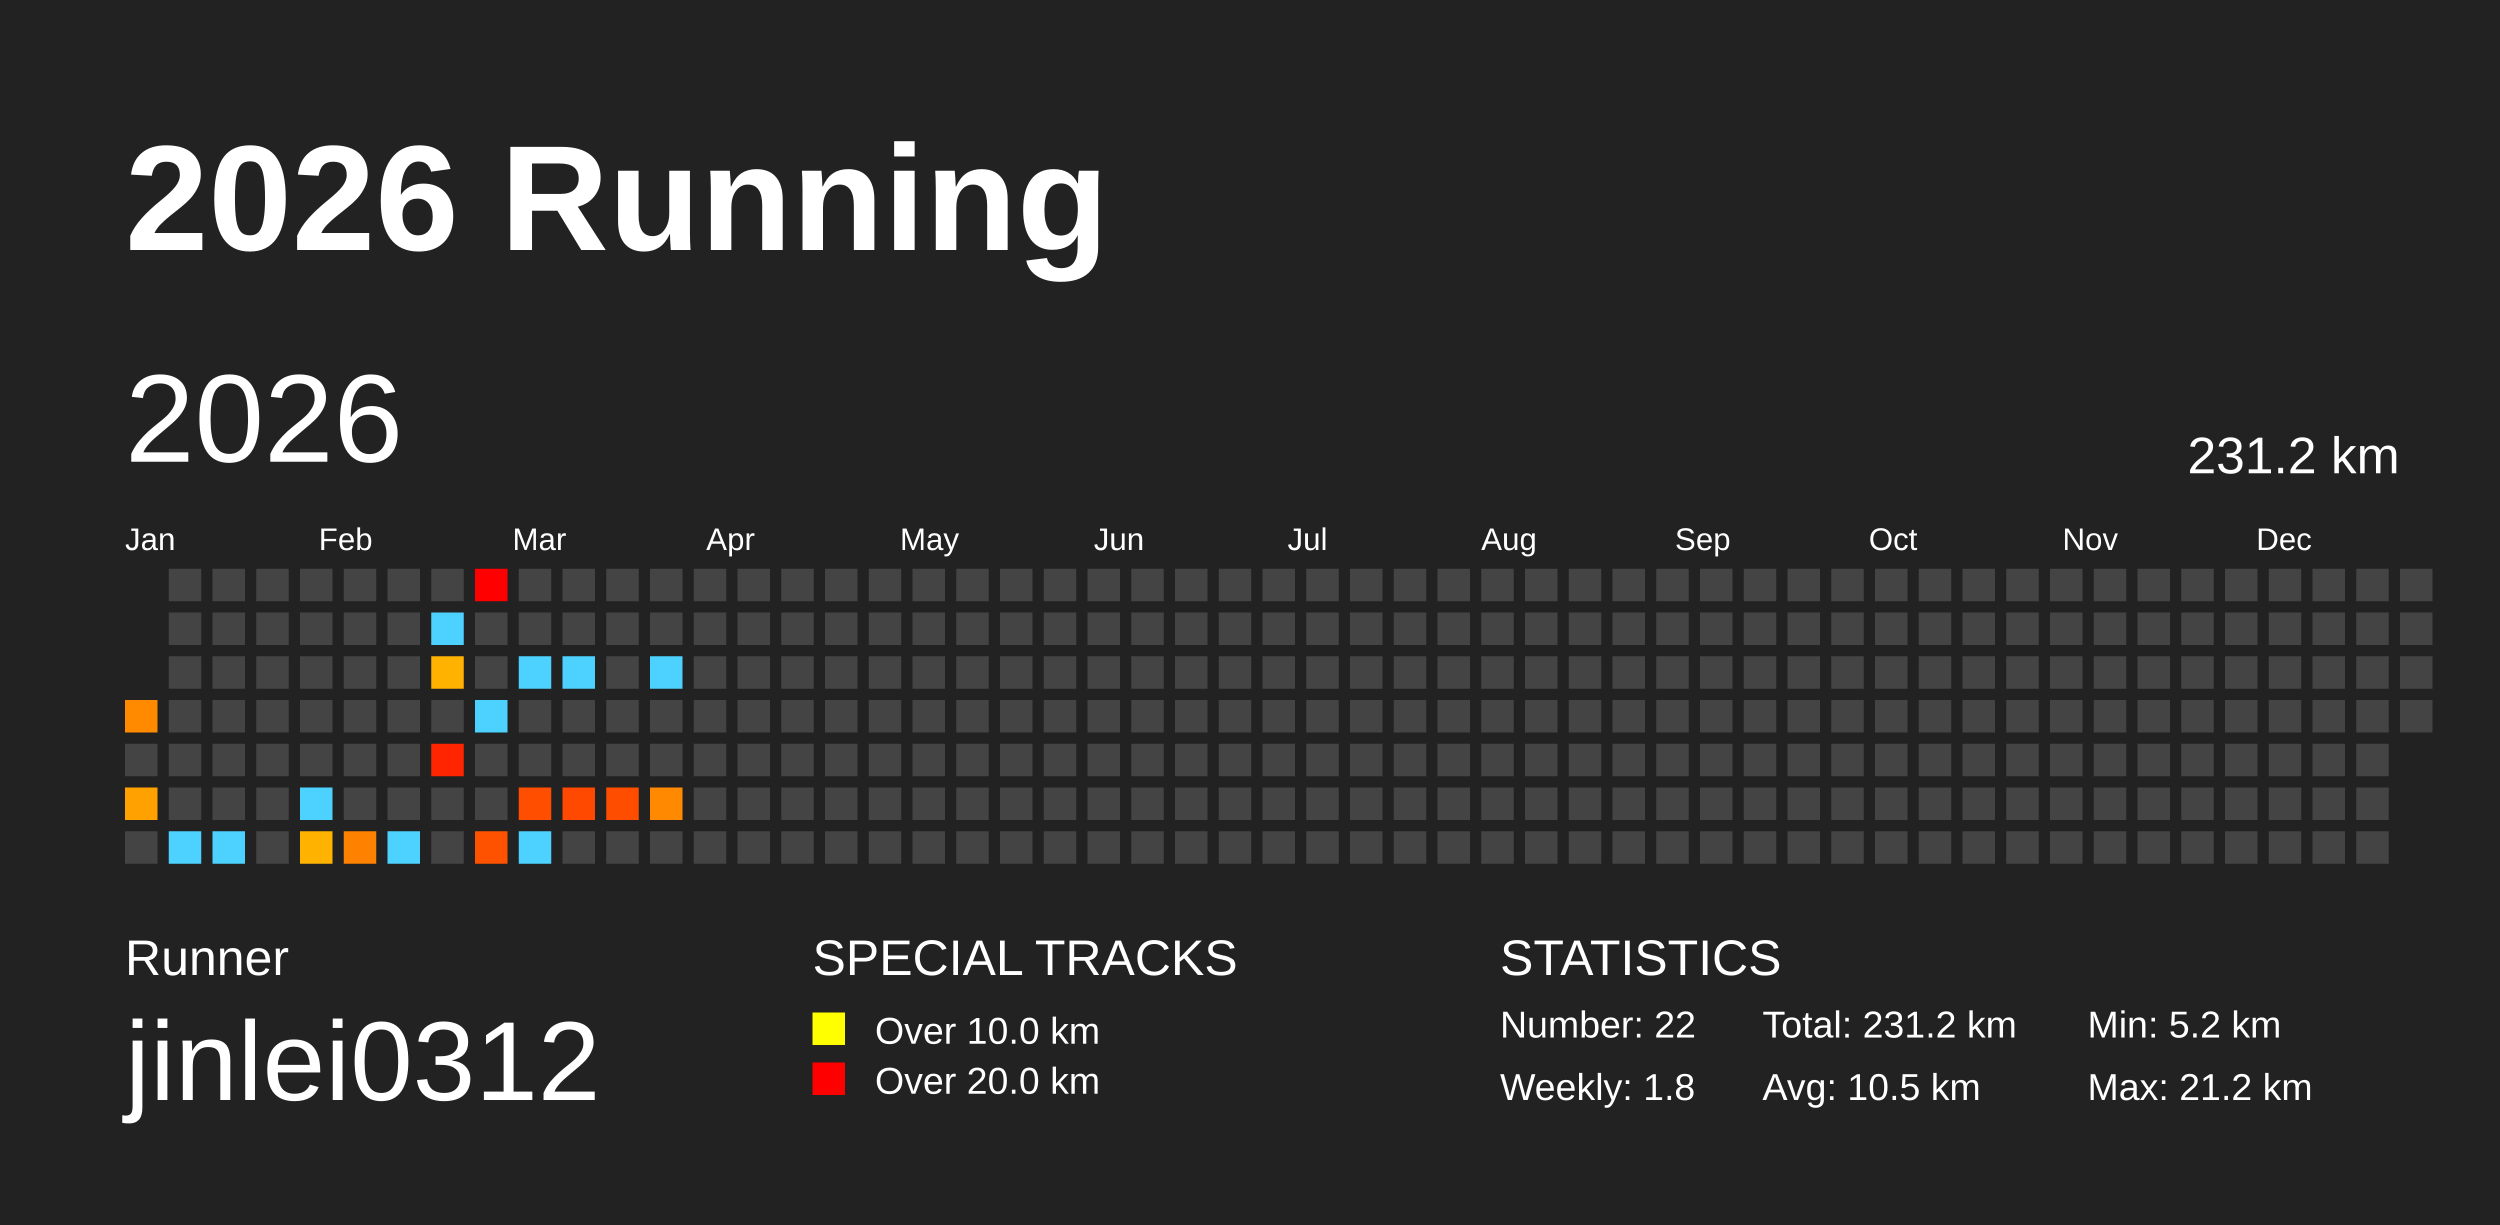
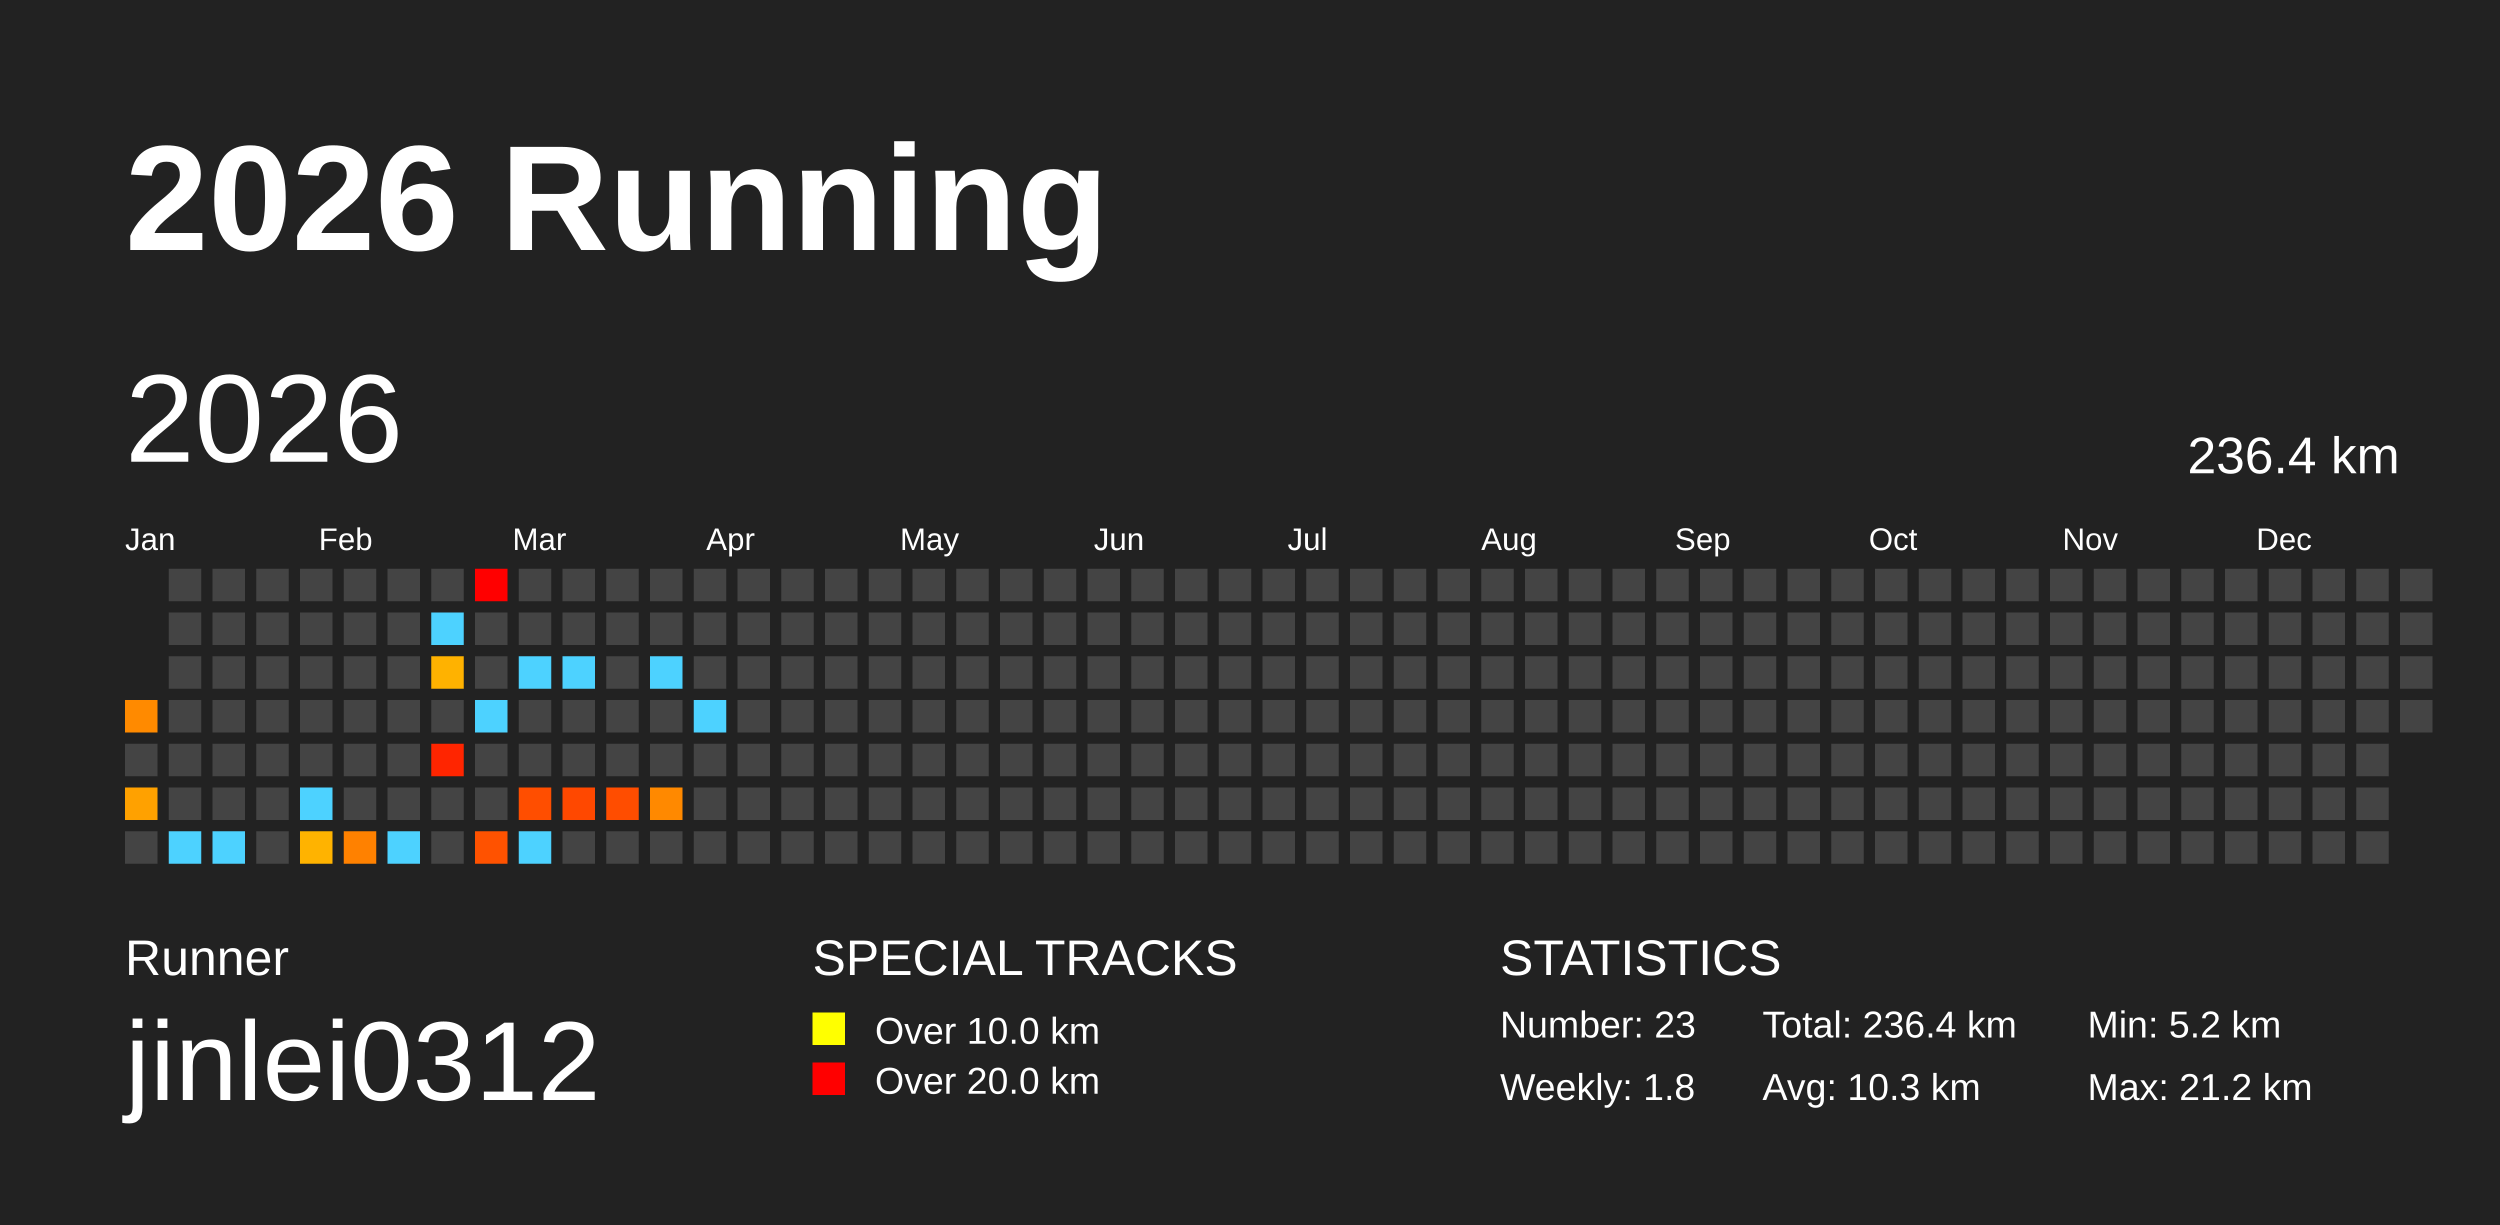
<svg xmlns="http://www.w3.org/2000/svg" baseProfile="full" height="98mm" version="1.1" viewBox="0,0,200,98" width="200mm">
  <defs />
  <rect fill="#222222" height="98" width="200" x="0" y="0" />
  <text fill="#FFFFFF" style="font-size:12px; font-family:Arial; font-weight:bold;" x="10" y="20">2026 Running</text>
  <text fill="#FFFFFF" style="font-size:4px; font-family:Arial" x="10" y="78">Runner</text>
  <text fill="#FFFFFF" style="font-size:9px; font-family:Arial" x="10" y="88">jinlei0312</text>
  <text fill="#FFFFFF" style="font-size:4px; font-family:Arial" x="65" y="78">SPECIAL TRACKS</text>
  <rect fill="yellow" height="2.6" width="2.6" x="65" y="81" />
  <text fill="#FFFFFF" style="font-size:3px; font-family:Arial" x="70" y="83.5">Over 10.0 km</text>
  <rect fill="red" height="2.6" width="2.6" x="65" y="85" />
  <text fill="#FFFFFF" style="font-size:3px; font-family:Arial" x="70" y="87.5">Over 20.0 km</text>
  <text fill="#FFFFFF" style="font-size:4px; font-family:Arial" x="120" y="78">STATISTICS</text>
-   <text fill="#FFFFFF" style="font-size:3px; font-family:Arial" x="120" y="83">Number: 22</text>
+   <text fill="#FFFFFF" style="font-size:3px; font-family:Arial" x="120" y="83">Number: 23</text>
  <text fill="#FFFFFF" style="font-size:3px; font-family:Arial" x="120" y="88">Weekly: 1.8</text>
-   <text fill="#FFFFFF" style="font-size:3px; font-family:Arial" x="141" y="83">Total: 231.2 km</text>
-   <text fill="#FFFFFF" style="font-size:3px; font-family:Arial" x="141" y="88">Avg: 10.5 km</text>
+   <text fill="#FFFFFF" style="font-size:3px; font-family:Arial" x="141" y="83">Total: 236.4 km</text>
+   <text fill="#FFFFFF" style="font-size:3px; font-family:Arial" x="141" y="88">Avg: 10.3 km</text>
  <text fill="#FFFFFF" style="font-size:3px; font-family:Arial" x="167" y="83">Min: 5.2 km</text>
  <text fill="#FFFFFF" style="font-size:3px; font-family:Arial" x="167" y="88">Max: 21.2 km</text>
  <text dominant-baseline="hanging" fill="#FFFFFF" style="font-size:10.0px; font-family:Arial;" x="10" y="30">2026</text>
-   <text dominant-baseline="hanging" fill="#FFFFFF" style="font-size:4.125px; font-family:Arial;" x="175" y="35">231.2 km</text>
+   <text dominant-baseline="hanging" fill="#FFFFFF" style="font-size:4.125px; font-family:Arial;" x="175" y="35">236.4 km</text>
  <text fill="#FFFFFF" style="font-size:2.5px; font-family:Arial" x="10.0" y="44">Jan</text>
  <text fill="#FFFFFF" style="font-size:2.5px; font-family:Arial" x="25.5" y="44">Feb</text>
  <text fill="#FFFFFF" style="font-size:2.5px; font-family:Arial" x="41.0" y="44">Mar</text>
  <text fill="#FFFFFF" style="font-size:2.5px; font-family:Arial" x="56.5" y="44">Apr</text>
  <text fill="#FFFFFF" style="font-size:2.5px; font-family:Arial" x="72.0" y="44">May</text>
  <text fill="#FFFFFF" style="font-size:2.5px; font-family:Arial" x="87.5" y="44">Jun</text>
  <text fill="#FFFFFF" style="font-size:2.5px; font-family:Arial" x="103.0" y="44">Jul</text>
  <text fill="#FFFFFF" style="font-size:2.5px; font-family:Arial" x="118.5" y="44">Aug</text>
  <text fill="#FFFFFF" style="font-size:2.5px; font-family:Arial" x="134.0" y="44">Sep</text>
  <text fill="#FFFFFF" style="font-size:2.5px; font-family:Arial" x="149.5" y="44">Oct</text>
  <text fill="#FFFFFF" style="font-size:2.5px; font-family:Arial" x="165.0" y="44">Nov</text>
  <text fill="#FFFFFF" style="font-size:2.5px; font-family:Arial" x="180.5" y="44">Dec</text>
  <rect fill="#ff8a00" height="2.6" width="2.6" x="10.0" y="56.0" />
  <rect fill="#444444" height="2.6" width="2.6" x="10.0" y="59.5" />
  <rect fill="#ffa100" height="2.6" width="2.6" x="10.0" y="63.0" />
  <rect fill="#444444" height="2.6" width="2.6" x="10.0" y="66.5" />
  <rect fill="#444444" height="2.6" width="2.6" x="13.5" y="45.5" />
  <rect fill="#444444" height="2.6" width="2.6" x="13.5" y="49.0" />
  <rect fill="#444444" height="2.6" width="2.6" x="13.5" y="52.5" />
  <rect fill="#444444" height="2.6" width="2.6" x="13.5" y="56.0" />
  <rect fill="#444444" height="2.6" width="2.6" x="13.5" y="59.5" />
  <rect fill="#444444" height="2.6" width="2.6" x="13.5" y="63.0" />
  <rect fill="#4dd2ff" height="2.6" width="2.6" x="13.5" y="66.5" />
  <rect fill="#444444" height="2.6" width="2.6" x="17.0" y="45.5" />
  <rect fill="#444444" height="2.6" width="2.6" x="17.0" y="49.0" />
  <rect fill="#444444" height="2.6" width="2.6" x="17.0" y="52.5" />
  <rect fill="#444444" height="2.6" width="2.6" x="17.0" y="56.0" />
  <rect fill="#444444" height="2.6" width="2.6" x="17.0" y="59.5" />
  <rect fill="#444444" height="2.6" width="2.6" x="17.0" y="63.0" />
  <rect fill="#4dd2ff" height="2.6" width="2.6" x="17.0" y="66.5" />
  <rect fill="#444444" height="2.6" width="2.6" x="20.5" y="45.5" />
  <rect fill="#444444" height="2.6" width="2.6" x="20.5" y="49.0" />
  <rect fill="#444444" height="2.6" width="2.6" x="20.5" y="52.5" />
  <rect fill="#444444" height="2.6" width="2.6" x="20.5" y="56.0" />
  <rect fill="#444444" height="2.6" width="2.6" x="20.5" y="59.5" />
  <rect fill="#444444" height="2.6" width="2.6" x="20.5" y="63.0" />
  <rect fill="#444444" height="2.6" width="2.6" x="20.5" y="66.5" />
  <rect fill="#444444" height="2.6" width="2.6" x="24.0" y="45.5" />
  <rect fill="#444444" height="2.6" width="2.6" x="24.0" y="49.0" />
  <rect fill="#444444" height="2.6" width="2.6" x="24.0" y="52.5" />
  <rect fill="#444444" height="2.6" width="2.6" x="24.0" y="56.0" />
  <rect fill="#444444" height="2.6" width="2.6" x="24.0" y="59.5" />
  <rect fill="#4dd2ff" height="2.6" width="2.6" x="24.0" y="63.0" />
  <rect fill="#ffb300" height="2.6" width="2.6" x="24.0" y="66.5" />
  <rect fill="#444444" height="2.6" width="2.6" x="27.5" y="45.5" />
  <rect fill="#444444" height="2.6" width="2.6" x="27.5" y="49.0" />
  <rect fill="#444444" height="2.6" width="2.6" x="27.5" y="52.5" />
  <rect fill="#444444" height="2.6" width="2.6" x="27.5" y="56.0" />
  <rect fill="#444444" height="2.6" width="2.6" x="27.5" y="59.5" />
  <rect fill="#444444" height="2.6" width="2.6" x="27.5" y="63.0" />
  <rect fill="#ff8100" height="2.6" width="2.6" x="27.5" y="66.5" />
  <rect fill="#444444" height="2.6" width="2.6" x="31.0" y="45.5" />
  <rect fill="#444444" height="2.6" width="2.6" x="31.0" y="49.0" />
  <rect fill="#444444" height="2.6" width="2.6" x="31.0" y="52.5" />
  <rect fill="#444444" height="2.6" width="2.6" x="31.0" y="56.0" />
  <rect fill="#444444" height="2.6" width="2.6" x="31.0" y="59.5" />
  <rect fill="#444444" height="2.6" width="2.6" x="31.0" y="63.0" />
  <rect fill="#4dd2ff" height="2.6" width="2.6" x="31.0" y="66.5" />
  <rect fill="#444444" height="2.6" width="2.6" x="34.5" y="45.5" />
  <rect fill="#4dd2ff" height="2.6" width="2.6" x="34.5" y="49.0" />
  <rect fill="#ffb200" height="2.6" width="2.6" x="34.5" y="52.5" />
  <rect fill="#444444" height="2.6" width="2.6" x="34.5" y="56.0" />
  <rect fill="#ff2500" height="2.6" width="2.6" x="34.5" y="59.5" />
  <rect fill="#444444" height="2.6" width="2.6" x="34.5" y="63.0" />
  <rect fill="#444444" height="2.6" width="2.6" x="34.5" y="66.5" />
  <rect fill="red" height="2.6" width="2.6" x="38.0" y="45.5" />
  <rect fill="#444444" height="2.6" width="2.6" x="38.0" y="49.0" />
  <rect fill="#444444" height="2.6" width="2.6" x="38.0" y="52.5" />
  <rect fill="#4dd2ff" height="2.6" width="2.6" x="38.0" y="56.0" />
  <rect fill="#444444" height="2.6" width="2.6" x="38.0" y="59.5" />
  <rect fill="#444444" height="2.6" width="2.6" x="38.0" y="63.0" />
  <rect fill="#ff5200" height="2.6" width="2.6" x="38.0" y="66.5" />
  <rect fill="#444444" height="2.6" width="2.6" x="41.5" y="45.5" />
  <rect fill="#444444" height="2.6" width="2.6" x="41.5" y="49.0" />
  <rect fill="#4dd2ff" height="2.6" width="2.6" x="41.5" y="52.5" />
  <rect fill="#444444" height="2.6" width="2.6" x="41.5" y="56.0" />
  <rect fill="#444444" height="2.6" width="2.6" x="41.5" y="59.5" />
  <rect fill="#ff4e00" height="2.6" width="2.6" x="41.5" y="63.0" />
  <rect fill="#4dd2ff" height="2.6" width="2.6" x="41.5" y="66.5" />
  <rect fill="#444444" height="2.6" width="2.6" x="45.0" y="45.5" />
  <rect fill="#444444" height="2.6" width="2.6" x="45.0" y="49.0" />
  <rect fill="#4dd2ff" height="2.6" width="2.6" x="45.0" y="52.5" />
  <rect fill="#444444" height="2.6" width="2.6" x="45.0" y="56.0" />
  <rect fill="#444444" height="2.6" width="2.6" x="45.0" y="59.5" />
  <rect fill="#ff4800" height="2.6" width="2.6" x="45.0" y="63.0" />
  <rect fill="#444444" height="2.6" width="2.6" x="45.0" y="66.5" />
  <rect fill="#444444" height="2.6" width="2.6" x="48.5" y="45.5" />
  <rect fill="#444444" height="2.6" width="2.6" x="48.5" y="49.0" />
  <rect fill="#444444" height="2.6" width="2.6" x="48.5" y="52.5" />
  <rect fill="#444444" height="2.6" width="2.6" x="48.5" y="56.0" />
  <rect fill="#444444" height="2.6" width="2.6" x="48.5" y="59.5" />
  <rect fill="#ff4d00" height="2.6" width="2.6" x="48.5" y="63.0" />
  <rect fill="#444444" height="2.6" width="2.6" x="48.5" y="66.5" />
  <rect fill="#444444" height="2.6" width="2.6" x="52.0" y="45.5" />
  <rect fill="#444444" height="2.6" width="2.6" x="52.0" y="49.0" />
  <rect fill="#4dd2ff" height="2.6" width="2.6" x="52.0" y="52.5" />
  <rect fill="#444444" height="2.6" width="2.6" x="52.0" y="56.0" />
  <rect fill="#444444" height="2.6" width="2.6" x="52.0" y="59.5" />
  <rect fill="#ff8900" height="2.6" width="2.6" x="52.0" y="63.0" />
  <rect fill="#444444" height="2.6" width="2.6" x="52.0" y="66.5" />
  <rect fill="#444444" height="2.6" width="2.6" x="55.5" y="45.5" />
  <rect fill="#444444" height="2.6" width="2.6" x="55.5" y="49.0" />
  <rect fill="#444444" height="2.6" width="2.6" x="55.5" y="52.5" />
-   <rect fill="#444444" height="2.6" width="2.6" x="55.5" y="56.0" />
+   <rect fill="#4dd2ff" height="2.6" width="2.6" x="55.5" y="56.0" />
  <rect fill="#444444" height="2.6" width="2.6" x="55.5" y="59.5" />
  <rect fill="#444444" height="2.6" width="2.6" x="55.5" y="63.0" />
  <rect fill="#444444" height="2.6" width="2.6" x="55.5" y="66.5" />
  <rect fill="#444444" height="2.6" width="2.6" x="59.0" y="45.5" />
  <rect fill="#444444" height="2.6" width="2.6" x="59.0" y="49.0" />
  <rect fill="#444444" height="2.6" width="2.6" x="59.0" y="52.5" />
  <rect fill="#444444" height="2.6" width="2.6" x="59.0" y="56.0" />
  <rect fill="#444444" height="2.6" width="2.6" x="59.0" y="59.5" />
  <rect fill="#444444" height="2.6" width="2.6" x="59.0" y="63.0" />
  <rect fill="#444444" height="2.6" width="2.6" x="59.0" y="66.5" />
  <rect fill="#444444" height="2.6" width="2.6" x="62.5" y="45.5" />
  <rect fill="#444444" height="2.6" width="2.6" x="62.5" y="49.0" />
  <rect fill="#444444" height="2.6" width="2.6" x="62.5" y="52.5" />
  <rect fill="#444444" height="2.6" width="2.6" x="62.5" y="56.0" />
  <rect fill="#444444" height="2.6" width="2.6" x="62.5" y="59.5" />
  <rect fill="#444444" height="2.6" width="2.6" x="62.5" y="63.0" />
  <rect fill="#444444" height="2.6" width="2.6" x="62.5" y="66.5" />
  <rect fill="#444444" height="2.6" width="2.6" x="66.0" y="45.5" />
  <rect fill="#444444" height="2.6" width="2.6" x="66.0" y="49.0" />
  <rect fill="#444444" height="2.6" width="2.6" x="66.0" y="52.5" />
  <rect fill="#444444" height="2.6" width="2.6" x="66.0" y="56.0" />
  <rect fill="#444444" height="2.6" width="2.6" x="66.0" y="59.5" />
  <rect fill="#444444" height="2.6" width="2.6" x="66.0" y="63.0" />
  <rect fill="#444444" height="2.6" width="2.6" x="66.0" y="66.5" />
  <rect fill="#444444" height="2.6" width="2.6" x="69.5" y="45.5" />
  <rect fill="#444444" height="2.6" width="2.6" x="69.5" y="49.0" />
  <rect fill="#444444" height="2.6" width="2.6" x="69.5" y="52.5" />
  <rect fill="#444444" height="2.6" width="2.6" x="69.5" y="56.0" />
  <rect fill="#444444" height="2.6" width="2.6" x="69.5" y="59.5" />
  <rect fill="#444444" height="2.6" width="2.6" x="69.5" y="63.0" />
  <rect fill="#444444" height="2.6" width="2.6" x="69.5" y="66.5" />
  <rect fill="#444444" height="2.6" width="2.6" x="73.0" y="45.5" />
  <rect fill="#444444" height="2.6" width="2.6" x="73.0" y="49.0" />
  <rect fill="#444444" height="2.6" width="2.6" x="73.0" y="52.5" />
  <rect fill="#444444" height="2.6" width="2.6" x="73.0" y="56.0" />
  <rect fill="#444444" height="2.6" width="2.6" x="73.0" y="59.5" />
  <rect fill="#444444" height="2.6" width="2.6" x="73.0" y="63.0" />
  <rect fill="#444444" height="2.6" width="2.6" x="73.0" y="66.5" />
  <rect fill="#444444" height="2.6" width="2.6" x="76.5" y="45.5" />
  <rect fill="#444444" height="2.6" width="2.6" x="76.5" y="49.0" />
  <rect fill="#444444" height="2.6" width="2.6" x="76.5" y="52.5" />
  <rect fill="#444444" height="2.6" width="2.6" x="76.5" y="56.0" />
  <rect fill="#444444" height="2.6" width="2.6" x="76.5" y="59.5" />
  <rect fill="#444444" height="2.6" width="2.6" x="76.5" y="63.0" />
  <rect fill="#444444" height="2.6" width="2.6" x="76.5" y="66.5" />
  <rect fill="#444444" height="2.6" width="2.6" x="80.0" y="45.5" />
  <rect fill="#444444" height="2.6" width="2.6" x="80.0" y="49.0" />
  <rect fill="#444444" height="2.6" width="2.6" x="80.0" y="52.5" />
  <rect fill="#444444" height="2.6" width="2.6" x="80.0" y="56.0" />
  <rect fill="#444444" height="2.6" width="2.6" x="80.0" y="59.5" />
  <rect fill="#444444" height="2.6" width="2.6" x="80.0" y="63.0" />
  <rect fill="#444444" height="2.6" width="2.6" x="80.0" y="66.5" />
  <rect fill="#444444" height="2.6" width="2.6" x="83.5" y="45.5" />
  <rect fill="#444444" height="2.6" width="2.6" x="83.5" y="49.0" />
  <rect fill="#444444" height="2.6" width="2.6" x="83.5" y="52.5" />
  <rect fill="#444444" height="2.6" width="2.6" x="83.5" y="56.0" />
  <rect fill="#444444" height="2.6" width="2.6" x="83.5" y="59.5" />
  <rect fill="#444444" height="2.6" width="2.6" x="83.5" y="63.0" />
  <rect fill="#444444" height="2.6" width="2.6" x="83.5" y="66.5" />
  <rect fill="#444444" height="2.6" width="2.6" x="87.0" y="45.5" />
  <rect fill="#444444" height="2.6" width="2.6" x="87.0" y="49.0" />
  <rect fill="#444444" height="2.6" width="2.6" x="87.0" y="52.5" />
  <rect fill="#444444" height="2.6" width="2.6" x="87.0" y="56.0" />
  <rect fill="#444444" height="2.6" width="2.6" x="87.0" y="59.5" />
  <rect fill="#444444" height="2.6" width="2.6" x="87.0" y="63.0" />
  <rect fill="#444444" height="2.6" width="2.6" x="87.0" y="66.5" />
  <rect fill="#444444" height="2.6" width="2.6" x="90.5" y="45.5" />
  <rect fill="#444444" height="2.6" width="2.6" x="90.5" y="49.0" />
  <rect fill="#444444" height="2.6" width="2.6" x="90.5" y="52.5" />
  <rect fill="#444444" height="2.6" width="2.6" x="90.5" y="56.0" />
  <rect fill="#444444" height="2.6" width="2.6" x="90.5" y="59.5" />
  <rect fill="#444444" height="2.6" width="2.6" x="90.5" y="63.0" />
  <rect fill="#444444" height="2.6" width="2.6" x="90.5" y="66.5" />
  <rect fill="#444444" height="2.6" width="2.6" x="94.0" y="45.5" />
  <rect fill="#444444" height="2.6" width="2.6" x="94.0" y="49.0" />
  <rect fill="#444444" height="2.6" width="2.6" x="94.0" y="52.5" />
  <rect fill="#444444" height="2.6" width="2.6" x="94.0" y="56.0" />
  <rect fill="#444444" height="2.6" width="2.6" x="94.0" y="59.5" />
  <rect fill="#444444" height="2.6" width="2.6" x="94.0" y="63.0" />
  <rect fill="#444444" height="2.6" width="2.6" x="94.0" y="66.5" />
  <rect fill="#444444" height="2.6" width="2.6" x="97.5" y="45.5" />
  <rect fill="#444444" height="2.6" width="2.6" x="97.5" y="49.0" />
  <rect fill="#444444" height="2.6" width="2.6" x="97.5" y="52.5" />
  <rect fill="#444444" height="2.6" width="2.6" x="97.5" y="56.0" />
  <rect fill="#444444" height="2.6" width="2.6" x="97.5" y="59.5" />
  <rect fill="#444444" height="2.6" width="2.6" x="97.5" y="63.0" />
  <rect fill="#444444" height="2.6" width="2.6" x="97.5" y="66.5" />
  <rect fill="#444444" height="2.6" width="2.6" x="101.0" y="45.5" />
  <rect fill="#444444" height="2.6" width="2.6" x="101.0" y="49.0" />
  <rect fill="#444444" height="2.6" width="2.6" x="101.0" y="52.5" />
  <rect fill="#444444" height="2.6" width="2.6" x="101.0" y="56.0" />
  <rect fill="#444444" height="2.6" width="2.6" x="101.0" y="59.5" />
  <rect fill="#444444" height="2.6" width="2.6" x="101.0" y="63.0" />
  <rect fill="#444444" height="2.6" width="2.6" x="101.0" y="66.5" />
  <rect fill="#444444" height="2.6" width="2.6" x="104.5" y="45.5" />
  <rect fill="#444444" height="2.6" width="2.6" x="104.5" y="49.0" />
  <rect fill="#444444" height="2.6" width="2.6" x="104.5" y="52.5" />
  <rect fill="#444444" height="2.6" width="2.6" x="104.5" y="56.0" />
  <rect fill="#444444" height="2.6" width="2.6" x="104.5" y="59.5" />
  <rect fill="#444444" height="2.6" width="2.6" x="104.5" y="63.0" />
  <rect fill="#444444" height="2.6" width="2.6" x="104.5" y="66.5" />
  <rect fill="#444444" height="2.6" width="2.6" x="108.0" y="45.5" />
  <rect fill="#444444" height="2.6" width="2.6" x="108.0" y="49.0" />
  <rect fill="#444444" height="2.6" width="2.6" x="108.0" y="52.5" />
  <rect fill="#444444" height="2.6" width="2.6" x="108.0" y="56.0" />
  <rect fill="#444444" height="2.6" width="2.6" x="108.0" y="59.5" />
  <rect fill="#444444" height="2.6" width="2.6" x="108.0" y="63.0" />
  <rect fill="#444444" height="2.6" width="2.6" x="108.0" y="66.5" />
  <rect fill="#444444" height="2.6" width="2.6" x="111.5" y="45.5" />
  <rect fill="#444444" height="2.6" width="2.6" x="111.5" y="49.0" />
  <rect fill="#444444" height="2.6" width="2.6" x="111.5" y="52.5" />
  <rect fill="#444444" height="2.6" width="2.6" x="111.5" y="56.0" />
  <rect fill="#444444" height="2.6" width="2.6" x="111.5" y="59.5" />
  <rect fill="#444444" height="2.6" width="2.6" x="111.5" y="63.0" />
  <rect fill="#444444" height="2.6" width="2.6" x="111.5" y="66.5" />
  <rect fill="#444444" height="2.6" width="2.6" x="115.0" y="45.5" />
  <rect fill="#444444" height="2.6" width="2.6" x="115.0" y="49.0" />
  <rect fill="#444444" height="2.6" width="2.6" x="115.0" y="52.5" />
  <rect fill="#444444" height="2.6" width="2.6" x="115.0" y="56.0" />
  <rect fill="#444444" height="2.6" width="2.6" x="115.0" y="59.5" />
  <rect fill="#444444" height="2.6" width="2.6" x="115.0" y="63.0" />
  <rect fill="#444444" height="2.6" width="2.6" x="115.0" y="66.5" />
  <rect fill="#444444" height="2.6" width="2.6" x="118.5" y="45.5" />
  <rect fill="#444444" height="2.6" width="2.6" x="118.5" y="49.0" />
  <rect fill="#444444" height="2.6" width="2.6" x="118.5" y="52.5" />
  <rect fill="#444444" height="2.6" width="2.6" x="118.5" y="56.0" />
  <rect fill="#444444" height="2.6" width="2.6" x="118.5" y="59.5" />
  <rect fill="#444444" height="2.6" width="2.6" x="118.5" y="63.0" />
  <rect fill="#444444" height="2.6" width="2.6" x="118.5" y="66.5" />
  <rect fill="#444444" height="2.6" width="2.6" x="122.0" y="45.5" />
  <rect fill="#444444" height="2.6" width="2.6" x="122.0" y="49.0" />
  <rect fill="#444444" height="2.6" width="2.6" x="122.0" y="52.5" />
  <rect fill="#444444" height="2.6" width="2.6" x="122.0" y="56.0" />
  <rect fill="#444444" height="2.6" width="2.6" x="122.0" y="59.5" />
  <rect fill="#444444" height="2.6" width="2.6" x="122.0" y="63.0" />
  <rect fill="#444444" height="2.6" width="2.6" x="122.0" y="66.5" />
  <rect fill="#444444" height="2.6" width="2.6" x="125.5" y="45.5" />
  <rect fill="#444444" height="2.6" width="2.6" x="125.5" y="49.0" />
  <rect fill="#444444" height="2.6" width="2.6" x="125.5" y="52.5" />
  <rect fill="#444444" height="2.6" width="2.6" x="125.5" y="56.0" />
  <rect fill="#444444" height="2.6" width="2.6" x="125.5" y="59.5" />
  <rect fill="#444444" height="2.6" width="2.6" x="125.5" y="63.0" />
  <rect fill="#444444" height="2.6" width="2.6" x="125.5" y="66.5" />
  <rect fill="#444444" height="2.6" width="2.6" x="129.0" y="45.5" />
  <rect fill="#444444" height="2.6" width="2.6" x="129.0" y="49.0" />
  <rect fill="#444444" height="2.6" width="2.6" x="129.0" y="52.5" />
  <rect fill="#444444" height="2.6" width="2.6" x="129.0" y="56.0" />
  <rect fill="#444444" height="2.6" width="2.6" x="129.0" y="59.5" />
  <rect fill="#444444" height="2.6" width="2.6" x="129.0" y="63.0" />
  <rect fill="#444444" height="2.6" width="2.6" x="129.0" y="66.5" />
  <rect fill="#444444" height="2.6" width="2.6" x="132.5" y="45.5" />
  <rect fill="#444444" height="2.6" width="2.6" x="132.5" y="49.0" />
  <rect fill="#444444" height="2.6" width="2.6" x="132.5" y="52.5" />
  <rect fill="#444444" height="2.6" width="2.6" x="132.5" y="56.0" />
  <rect fill="#444444" height="2.6" width="2.6" x="132.5" y="59.5" />
  <rect fill="#444444" height="2.6" width="2.6" x="132.5" y="63.0" />
  <rect fill="#444444" height="2.6" width="2.6" x="132.5" y="66.5" />
  <rect fill="#444444" height="2.6" width="2.6" x="136.0" y="45.5" />
  <rect fill="#444444" height="2.6" width="2.6" x="136.0" y="49.0" />
  <rect fill="#444444" height="2.6" width="2.6" x="136.0" y="52.5" />
  <rect fill="#444444" height="2.6" width="2.6" x="136.0" y="56.0" />
  <rect fill="#444444" height="2.6" width="2.6" x="136.0" y="59.5" />
  <rect fill="#444444" height="2.6" width="2.6" x="136.0" y="63.0" />
  <rect fill="#444444" height="2.6" width="2.6" x="136.0" y="66.5" />
  <rect fill="#444444" height="2.6" width="2.6" x="139.5" y="45.5" />
  <rect fill="#444444" height="2.6" width="2.6" x="139.5" y="49.0" />
  <rect fill="#444444" height="2.6" width="2.6" x="139.5" y="52.5" />
  <rect fill="#444444" height="2.6" width="2.6" x="139.5" y="56.0" />
  <rect fill="#444444" height="2.6" width="2.6" x="139.5" y="59.5" />
  <rect fill="#444444" height="2.6" width="2.6" x="139.5" y="63.0" />
  <rect fill="#444444" height="2.6" width="2.6" x="139.5" y="66.5" />
  <rect fill="#444444" height="2.6" width="2.6" x="143.0" y="45.5" />
  <rect fill="#444444" height="2.6" width="2.6" x="143.0" y="49.0" />
  <rect fill="#444444" height="2.6" width="2.6" x="143.0" y="52.5" />
  <rect fill="#444444" height="2.6" width="2.6" x="143.0" y="56.0" />
  <rect fill="#444444" height="2.6" width="2.6" x="143.0" y="59.5" />
  <rect fill="#444444" height="2.6" width="2.6" x="143.0" y="63.0" />
  <rect fill="#444444" height="2.6" width="2.6" x="143.0" y="66.5" />
  <rect fill="#444444" height="2.6" width="2.6" x="146.5" y="45.5" />
  <rect fill="#444444" height="2.6" width="2.6" x="146.5" y="49.0" />
  <rect fill="#444444" height="2.6" width="2.6" x="146.5" y="52.5" />
  <rect fill="#444444" height="2.6" width="2.6" x="146.5" y="56.0" />
  <rect fill="#444444" height="2.6" width="2.6" x="146.5" y="59.5" />
  <rect fill="#444444" height="2.6" width="2.6" x="146.5" y="63.0" />
  <rect fill="#444444" height="2.6" width="2.6" x="146.5" y="66.5" />
  <rect fill="#444444" height="2.6" width="2.6" x="150.0" y="45.5" />
  <rect fill="#444444" height="2.6" width="2.6" x="150.0" y="49.0" />
  <rect fill="#444444" height="2.6" width="2.6" x="150.0" y="52.5" />
  <rect fill="#444444" height="2.6" width="2.6" x="150.0" y="56.0" />
  <rect fill="#444444" height="2.6" width="2.6" x="150.0" y="59.5" />
  <rect fill="#444444" height="2.6" width="2.6" x="150.0" y="63.0" />
  <rect fill="#444444" height="2.6" width="2.6" x="150.0" y="66.5" />
  <rect fill="#444444" height="2.6" width="2.6" x="153.5" y="45.5" />
  <rect fill="#444444" height="2.6" width="2.6" x="153.5" y="49.0" />
  <rect fill="#444444" height="2.6" width="2.6" x="153.5" y="52.5" />
  <rect fill="#444444" height="2.6" width="2.6" x="153.5" y="56.0" />
  <rect fill="#444444" height="2.6" width="2.6" x="153.5" y="59.5" />
  <rect fill="#444444" height="2.6" width="2.6" x="153.5" y="63.0" />
  <rect fill="#444444" height="2.6" width="2.6" x="153.5" y="66.5" />
  <rect fill="#444444" height="2.6" width="2.6" x="157.0" y="45.5" />
  <rect fill="#444444" height="2.6" width="2.6" x="157.0" y="49.0" />
  <rect fill="#444444" height="2.6" width="2.6" x="157.0" y="52.5" />
  <rect fill="#444444" height="2.6" width="2.6" x="157.0" y="56.0" />
  <rect fill="#444444" height="2.6" width="2.6" x="157.0" y="59.5" />
  <rect fill="#444444" height="2.6" width="2.6" x="157.0" y="63.0" />
  <rect fill="#444444" height="2.6" width="2.6" x="157.0" y="66.5" />
  <rect fill="#444444" height="2.6" width="2.6" x="160.5" y="45.5" />
  <rect fill="#444444" height="2.6" width="2.6" x="160.5" y="49.0" />
  <rect fill="#444444" height="2.6" width="2.6" x="160.5" y="52.5" />
  <rect fill="#444444" height="2.6" width="2.6" x="160.5" y="56.0" />
  <rect fill="#444444" height="2.6" width="2.6" x="160.5" y="59.5" />
  <rect fill="#444444" height="2.6" width="2.6" x="160.5" y="63.0" />
  <rect fill="#444444" height="2.6" width="2.6" x="160.5" y="66.5" />
  <rect fill="#444444" height="2.6" width="2.6" x="164.0" y="45.5" />
  <rect fill="#444444" height="2.6" width="2.6" x="164.0" y="49.0" />
  <rect fill="#444444" height="2.6" width="2.6" x="164.0" y="52.5" />
  <rect fill="#444444" height="2.6" width="2.6" x="164.0" y="56.0" />
  <rect fill="#444444" height="2.6" width="2.6" x="164.0" y="59.5" />
  <rect fill="#444444" height="2.6" width="2.6" x="164.0" y="63.0" />
  <rect fill="#444444" height="2.6" width="2.6" x="164.0" y="66.5" />
  <rect fill="#444444" height="2.6" width="2.6" x="167.5" y="45.5" />
  <rect fill="#444444" height="2.6" width="2.6" x="167.5" y="49.0" />
  <rect fill="#444444" height="2.6" width="2.6" x="167.5" y="52.5" />
  <rect fill="#444444" height="2.6" width="2.6" x="167.5" y="56.0" />
  <rect fill="#444444" height="2.6" width="2.6" x="167.5" y="59.5" />
  <rect fill="#444444" height="2.6" width="2.6" x="167.5" y="63.0" />
  <rect fill="#444444" height="2.6" width="2.6" x="167.5" y="66.5" />
  <rect fill="#444444" height="2.6" width="2.6" x="171.0" y="45.5" />
  <rect fill="#444444" height="2.6" width="2.6" x="171.0" y="49.0" />
  <rect fill="#444444" height="2.6" width="2.6" x="171.0" y="52.5" />
  <rect fill="#444444" height="2.6" width="2.6" x="171.0" y="56.0" />
  <rect fill="#444444" height="2.6" width="2.6" x="171.0" y="59.5" />
  <rect fill="#444444" height="2.6" width="2.6" x="171.0" y="63.0" />
  <rect fill="#444444" height="2.6" width="2.6" x="171.0" y="66.5" />
  <rect fill="#444444" height="2.6" width="2.6" x="174.5" y="45.5" />
  <rect fill="#444444" height="2.6" width="2.6" x="174.5" y="49.0" />
  <rect fill="#444444" height="2.6" width="2.6" x="174.5" y="52.5" />
  <rect fill="#444444" height="2.6" width="2.6" x="174.5" y="56.0" />
  <rect fill="#444444" height="2.6" width="2.6" x="174.5" y="59.5" />
  <rect fill="#444444" height="2.6" width="2.6" x="174.5" y="63.0" />
  <rect fill="#444444" height="2.6" width="2.6" x="174.5" y="66.5" />
  <rect fill="#444444" height="2.6" width="2.6" x="178.0" y="45.5" />
  <rect fill="#444444" height="2.6" width="2.6" x="178.0" y="49.0" />
  <rect fill="#444444" height="2.6" width="2.6" x="178.0" y="52.5" />
  <rect fill="#444444" height="2.6" width="2.6" x="178.0" y="56.0" />
  <rect fill="#444444" height="2.6" width="2.6" x="178.0" y="59.5" />
  <rect fill="#444444" height="2.6" width="2.6" x="178.0" y="63.0" />
  <rect fill="#444444" height="2.6" width="2.6" x="178.0" y="66.5" />
  <rect fill="#444444" height="2.6" width="2.6" x="181.5" y="45.5" />
  <rect fill="#444444" height="2.6" width="2.6" x="181.5" y="49.0" />
  <rect fill="#444444" height="2.6" width="2.6" x="181.5" y="52.5" />
  <rect fill="#444444" height="2.6" width="2.6" x="181.5" y="56.0" />
  <rect fill="#444444" height="2.6" width="2.6" x="181.5" y="59.5" />
  <rect fill="#444444" height="2.6" width="2.6" x="181.5" y="63.0" />
  <rect fill="#444444" height="2.6" width="2.6" x="181.5" y="66.5" />
  <rect fill="#444444" height="2.6" width="2.6" x="185.0" y="45.5" />
  <rect fill="#444444" height="2.6" width="2.6" x="185.0" y="49.0" />
  <rect fill="#444444" height="2.6" width="2.6" x="185.0" y="52.5" />
  <rect fill="#444444" height="2.6" width="2.6" x="185.0" y="56.0" />
  <rect fill="#444444" height="2.6" width="2.6" x="185.0" y="59.5" />
  <rect fill="#444444" height="2.6" width="2.6" x="185.0" y="63.0" />
  <rect fill="#444444" height="2.6" width="2.6" x="185.0" y="66.5" />
  <rect fill="#444444" height="2.6" width="2.6" x="188.5" y="45.5" />
  <rect fill="#444444" height="2.6" width="2.6" x="188.5" y="49.0" />
  <rect fill="#444444" height="2.6" width="2.6" x="188.5" y="52.5" />
  <rect fill="#444444" height="2.6" width="2.6" x="188.5" y="56.0" />
  <rect fill="#444444" height="2.6" width="2.6" x="188.5" y="59.5" />
  <rect fill="#444444" height="2.6" width="2.6" x="188.5" y="63.0" />
  <rect fill="#444444" height="2.6" width="2.6" x="188.5" y="66.5" />
  <rect fill="#444444" height="2.6" width="2.6" x="192.0" y="45.5" />
  <rect fill="#444444" height="2.6" width="2.6" x="192.0" y="49.0" />
  <rect fill="#444444" height="2.6" width="2.6" x="192.0" y="52.5" />
  <rect fill="#444444" height="2.6" width="2.6" x="192.0" y="56.0" />
</svg>
